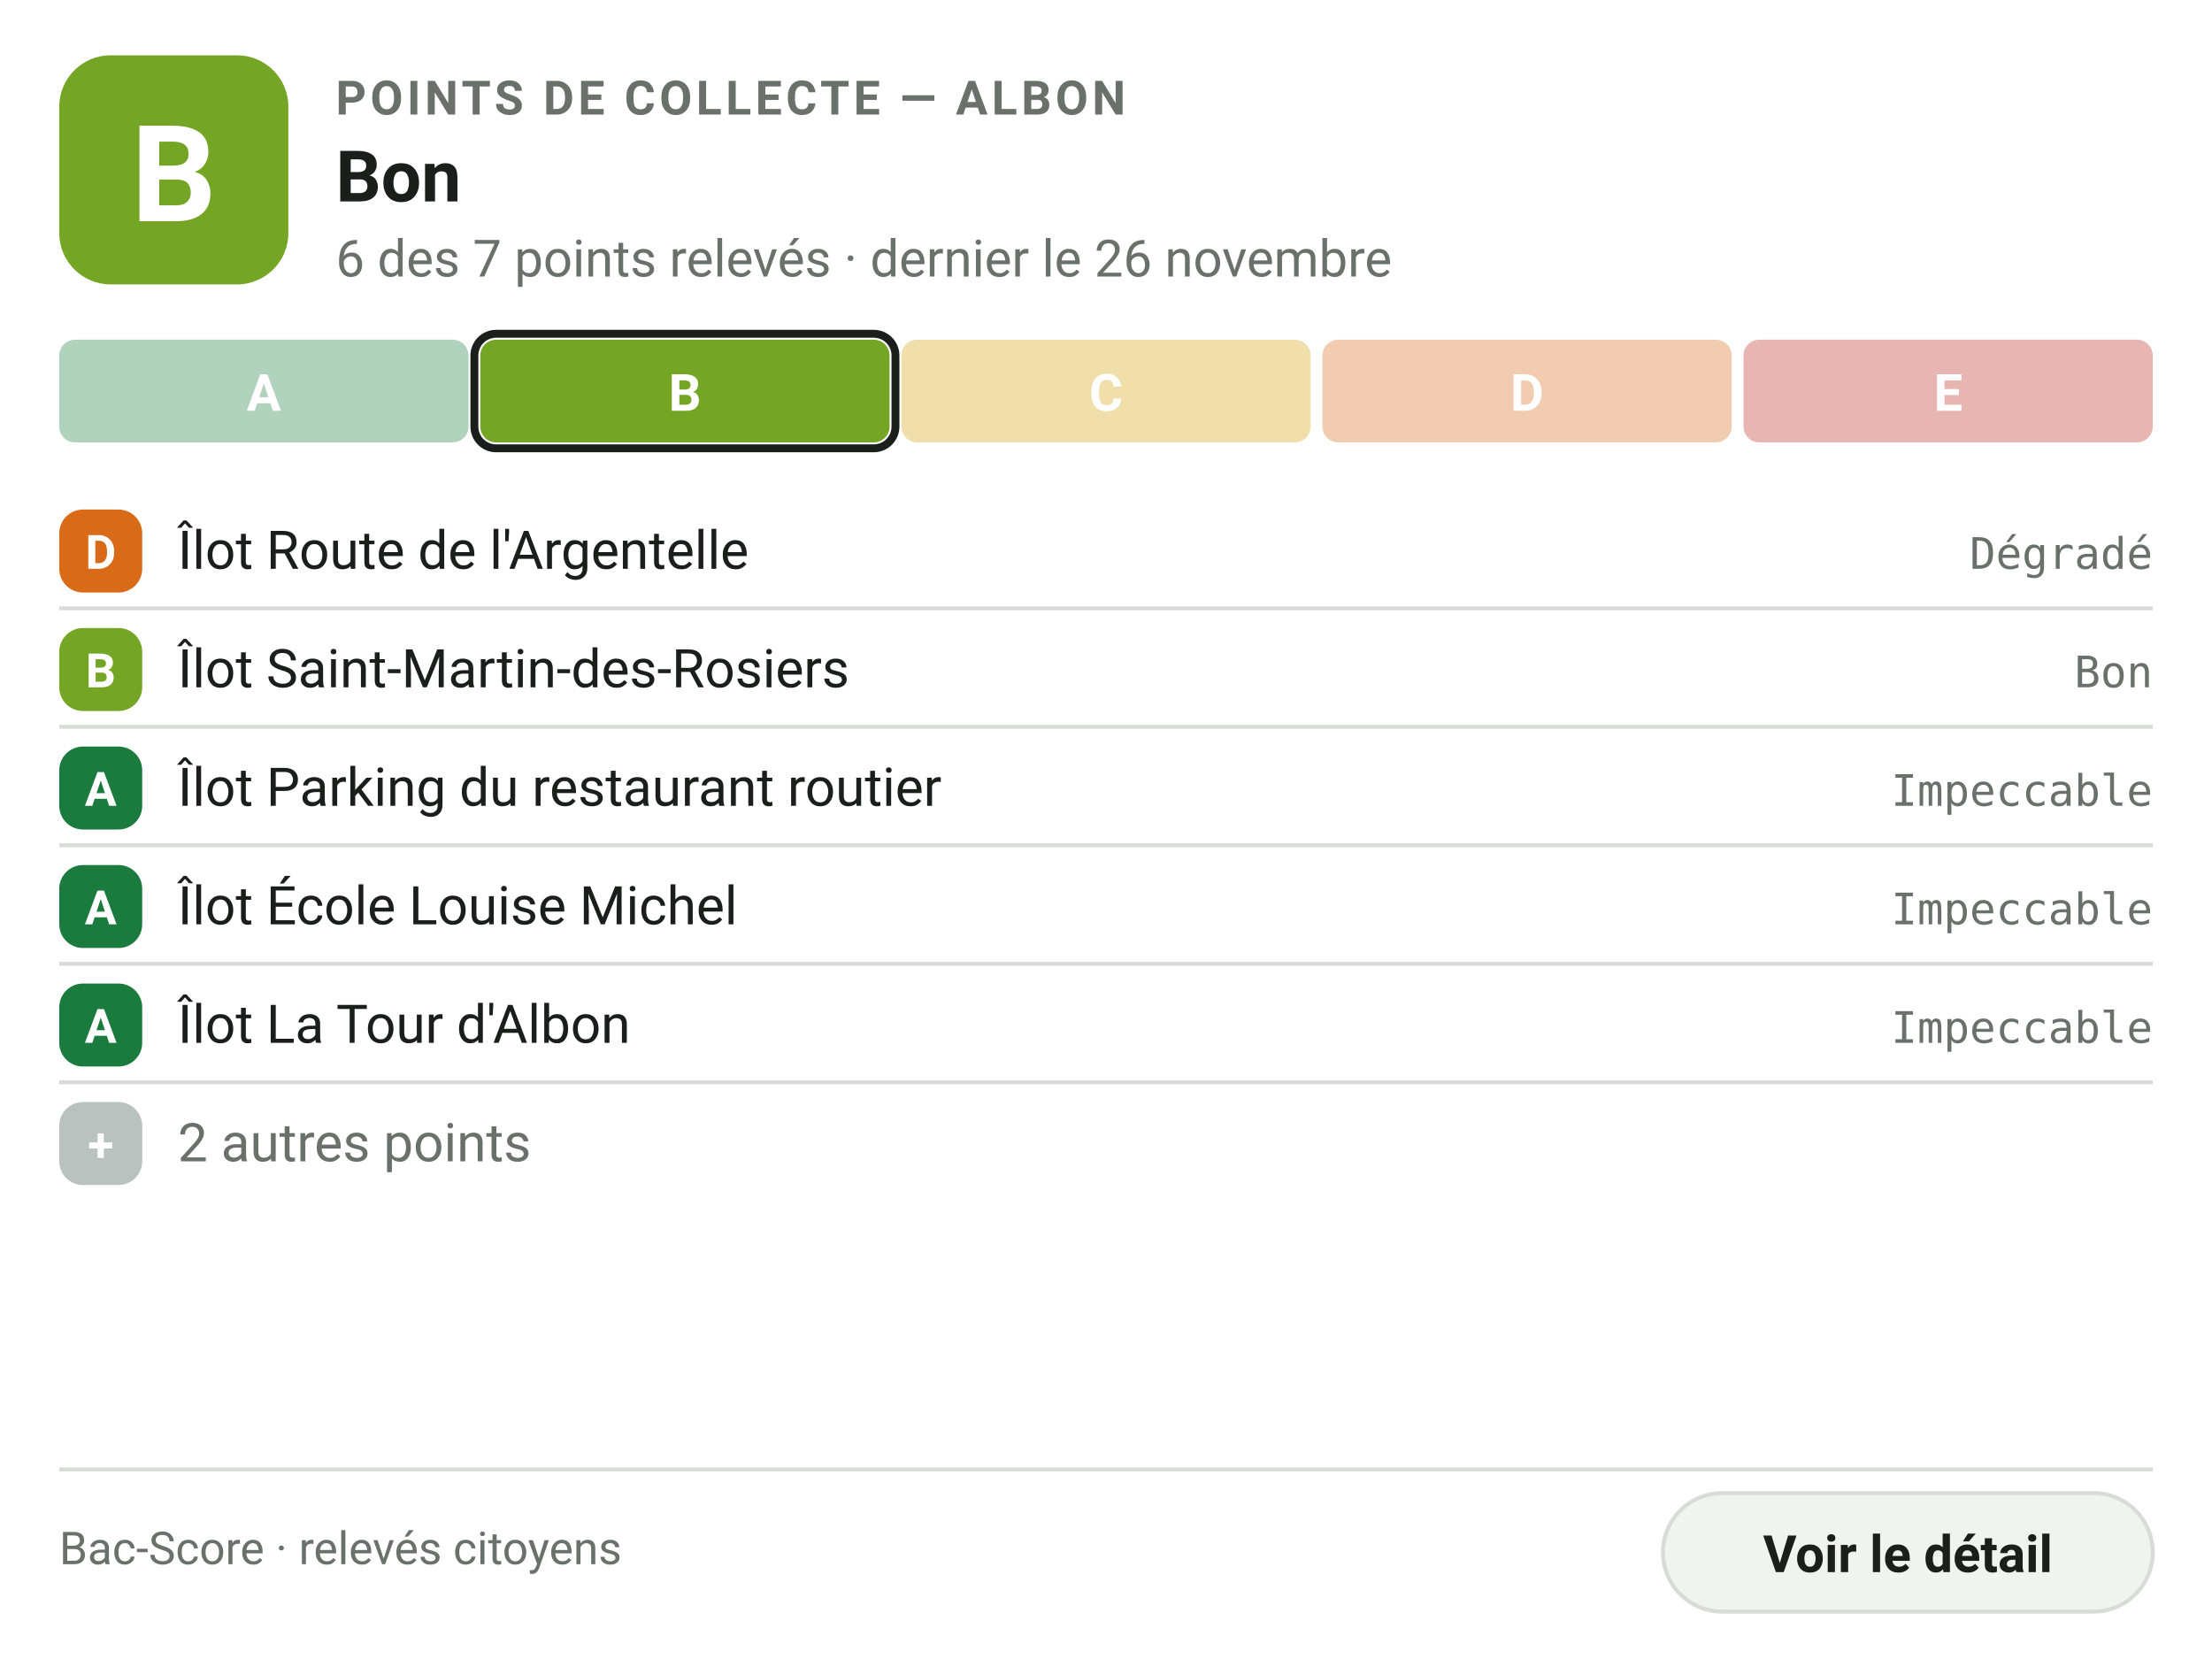
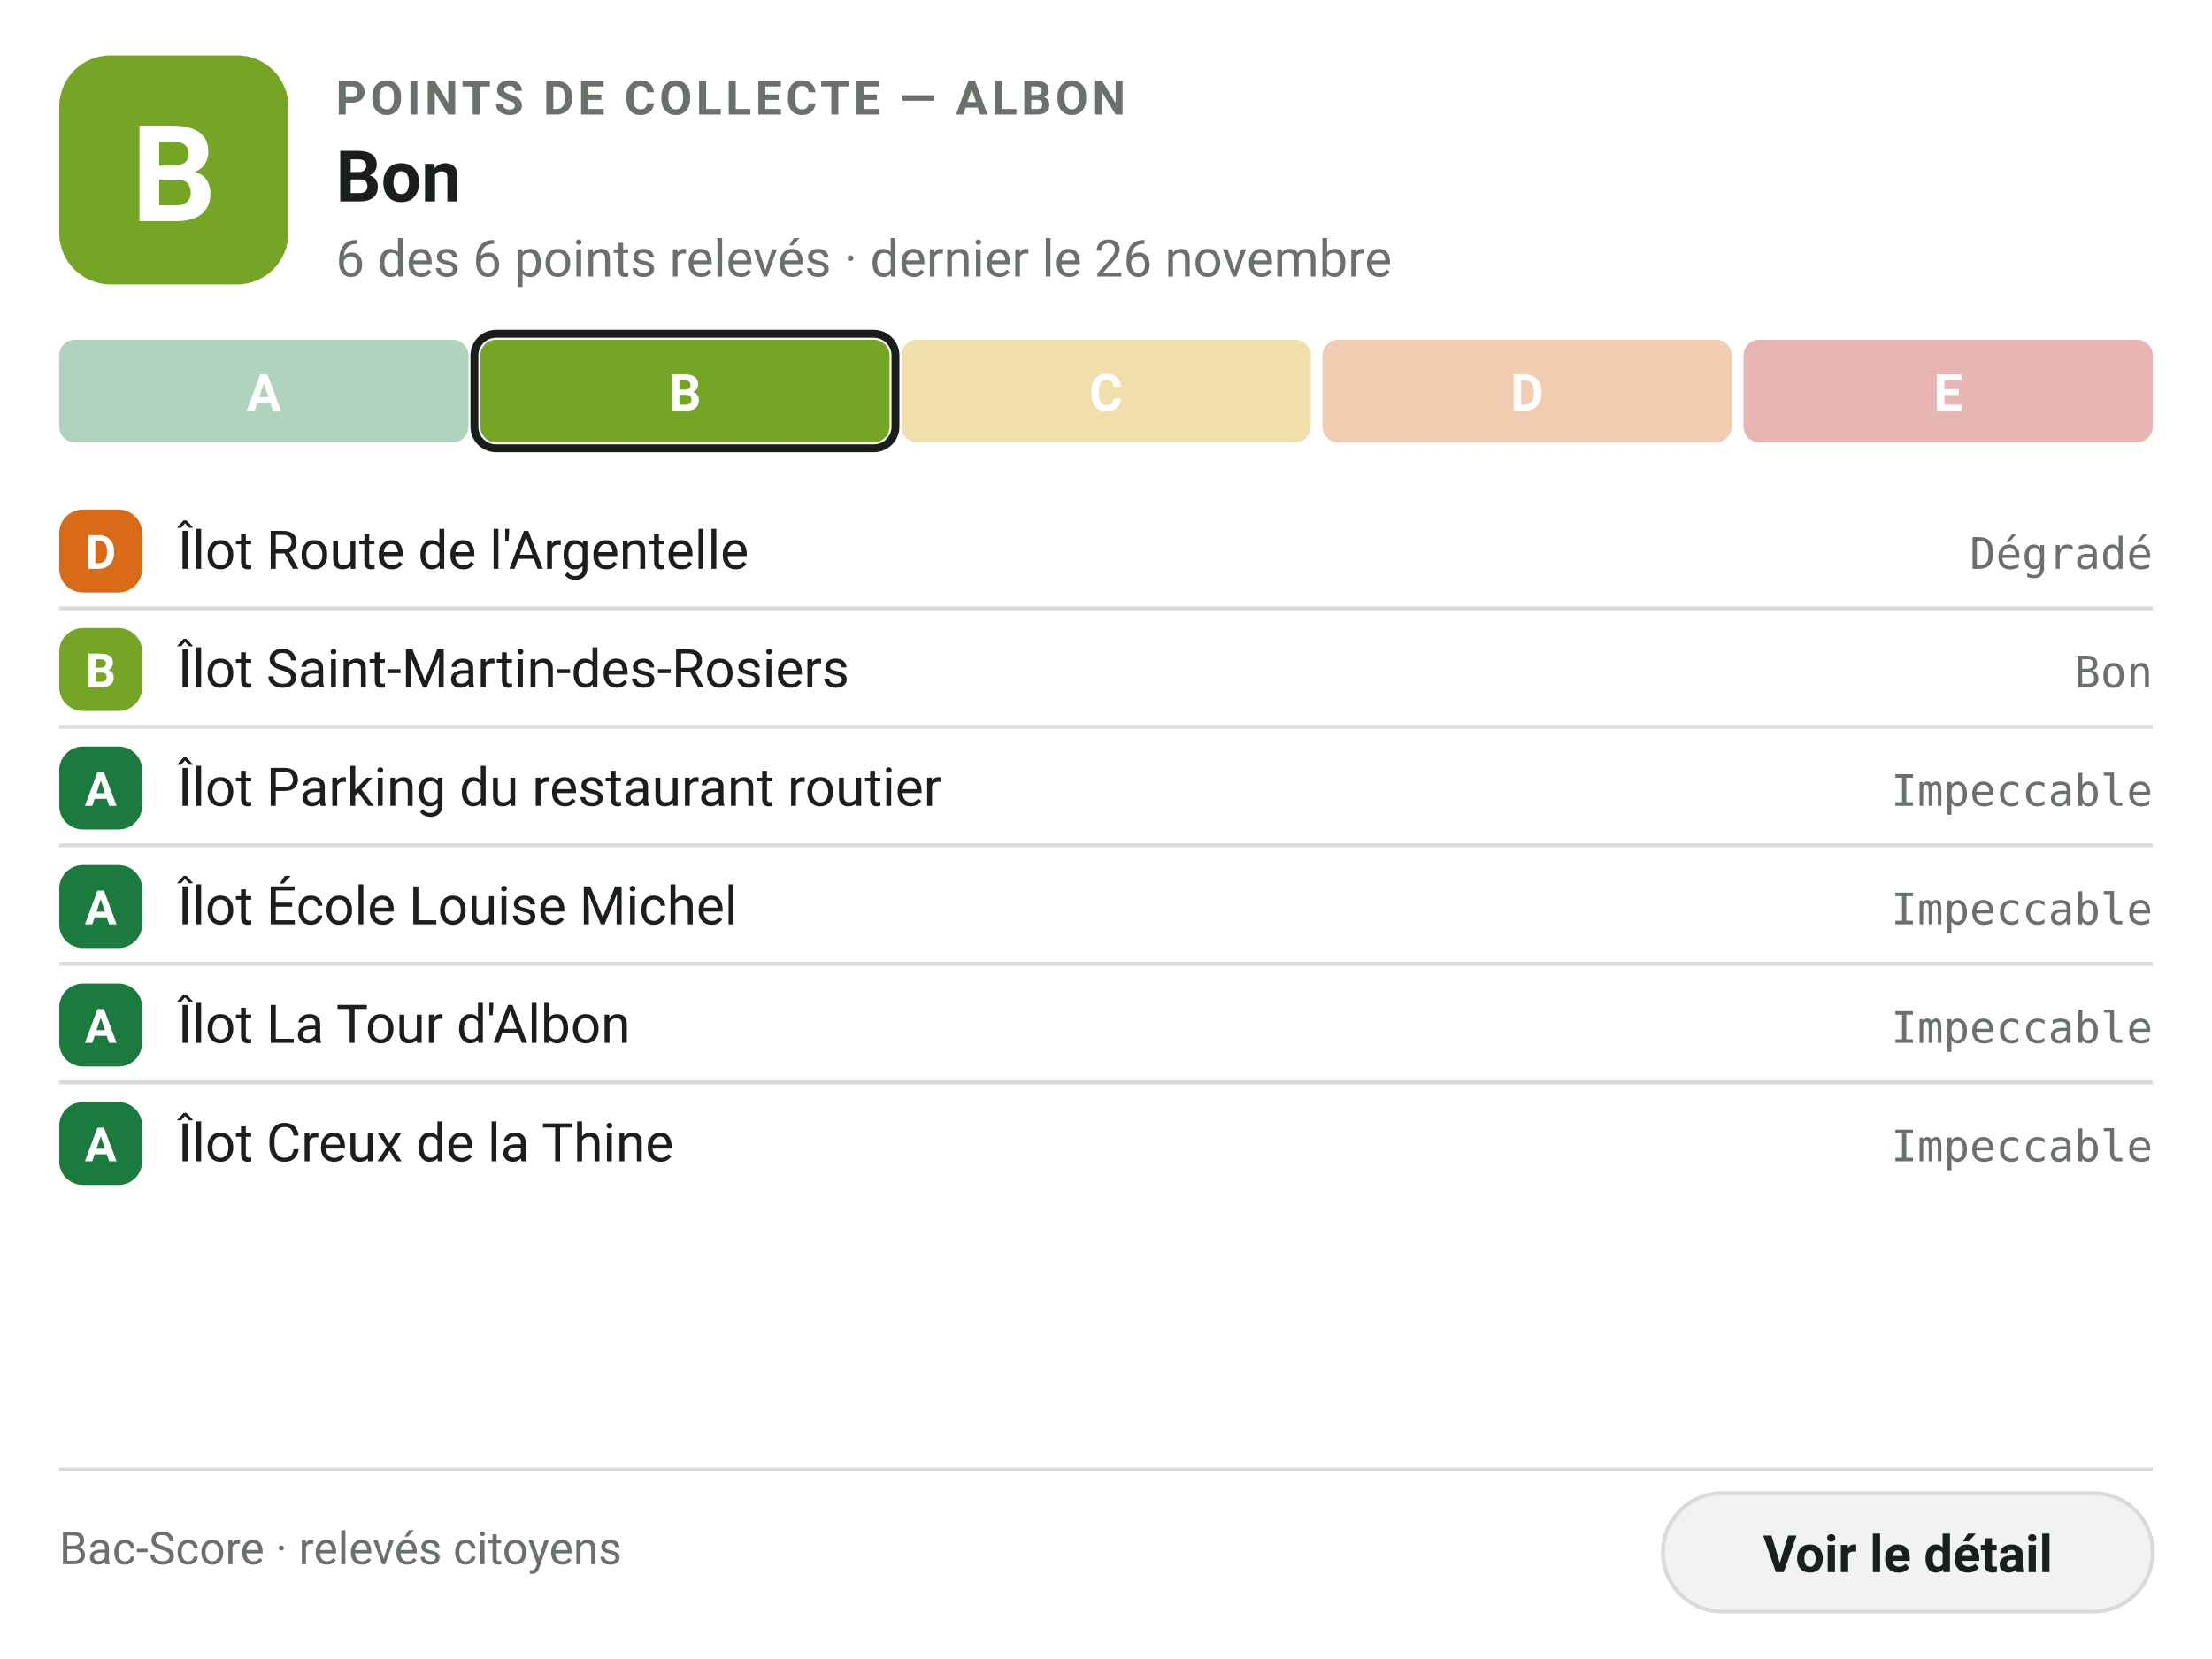
<svg xmlns="http://www.w3.org/2000/svg" width="560" height="420" viewBox="0 0 560 420" role="img" aria-label="Propreté des points de collecte — Albon : Bac-Score B">
  <rect width="560" height="420" fill="#FFFFFF" />
  <rect x="15" y="14" width="58" height="58" rx="13" fill="#74a524" />
  <text x="44" y="56" text-anchor="middle" font-family="Barlow, system-ui, -apple-system, 'Segoe UI', Roboto, sans-serif" font-size="34" font-weight="600" fill="#fff">B</text>
  <text x="85" y="29" font-family="Barlow, system-ui, -apple-system, 'Segoe UI', Roboto, sans-serif" font-size="12" font-weight="600" letter-spacing="1" fill="#6A716B">POINTS DE COLLECTE — ALBON</text>
  <text x="85" y="51" font-family="Barlow, system-ui, -apple-system, 'Segoe UI', Roboto, sans-serif" font-size="18" font-weight="600" fill="#1A1F1C">Bon</text>
-   <text x="85" y="70" font-family="Barlow, system-ui, -apple-system, 'Segoe UI', Roboto, sans-serif" font-size="13" fill="#6A716B">6 des 7 points relevés · dernier le 26 novembre</text>
+   <text x="85" y="70" font-family="Barlow, system-ui, -apple-system, 'Segoe UI', Roboto, sans-serif" font-size="13" fill="#6A716B">6 des 6 points relevés · dernier le 26 novembre</text>
  <rect x="15.0" y="86" width="103.6" height="26" rx="4" fill="#1b7a3e" opacity="0.34" />
  <text x="66.8" y="104" text-anchor="middle" font-family="Barlow, system-ui, -apple-system, 'Segoe UI', Roboto, sans-serif" font-size="13" font-weight="600" fill="#fff">A</text>
  <rect x="121.6" y="86" width="103.6" height="26" rx="4" fill="#74a524" />
  <rect x="120.1" y="84.5" width="106.6" height="29" rx="5.5" fill="none" stroke="#1A1F1C" stroke-width="2" />
  <text x="173.4" y="104" text-anchor="middle" font-family="Barlow, system-ui, -apple-system, 'Segoe UI', Roboto, sans-serif" font-size="13" font-weight="600" fill="#fff">B</text>
  <rect x="228.2" y="86" width="103.6" height="26" rx="4" fill="#d7a208" opacity="0.34" />
  <text x="280.0" y="104" text-anchor="middle" font-family="Barlow, system-ui, -apple-system, 'Segoe UI', Roboto, sans-serif" font-size="13" font-weight="600" fill="#fff">C</text>
  <rect x="334.8" y="86" width="103.6" height="26" rx="4" fill="#d96a18" opacity="0.34" />
  <text x="386.6" y="104" text-anchor="middle" font-family="Barlow, system-ui, -apple-system, 'Segoe UI', Roboto, sans-serif" font-size="13" font-weight="600" fill="#fff">D</text>
  <rect x="441.4" y="86" width="103.6" height="26" rx="4" fill="#bd2a1d" opacity="0.34" />
  <text x="493.2" y="104" text-anchor="middle" font-family="Barlow, system-ui, -apple-system, 'Segoe UI', Roboto, sans-serif" font-size="13" font-weight="600" fill="#fff">E</text>
  <rect x="15" y="129" width="21" height="21" rx="6" fill="#d96a18" />
  <text x="25.5" y="144" text-anchor="middle" font-family="Barlow, system-ui, -apple-system, 'Segoe UI', Roboto, sans-serif" font-size="12" font-weight="600" fill="#fff">D</text>
  <text x="45" y="144" font-family="Barlow, system-ui, -apple-system, 'Segoe UI', Roboto, sans-serif" font-size="13.5" fill="#1A1F1C">Îlot Route de l'Argentelle</text>
  <text x="545" y="144" text-anchor="end" font-family="'IBM Plex Mono', ui-monospace, SFMono-Regular, Menlo, monospace" font-size="11" fill="#6A716B">Dégradé</text>
  <line x1="15" y1="154" x2="545" y2="154" stroke="#D8DCD7" stroke-width="1" />
  <rect x="15" y="159" width="21" height="21" rx="6" fill="#74a524" />
  <text x="25.5" y="174" text-anchor="middle" font-family="Barlow, system-ui, -apple-system, 'Segoe UI', Roboto, sans-serif" font-size="12" font-weight="600" fill="#fff">B</text>
  <text x="45" y="174" font-family="Barlow, system-ui, -apple-system, 'Segoe UI', Roboto, sans-serif" font-size="13.5" fill="#1A1F1C">Îlot Saint-Martin-des-Rosiers</text>
  <text x="545" y="174" text-anchor="end" font-family="'IBM Plex Mono', ui-monospace, SFMono-Regular, Menlo, monospace" font-size="11" fill="#6A716B">Bon</text>
  <line x1="15" y1="184" x2="545" y2="184" stroke="#D8DCD7" stroke-width="1" />
  <rect x="15" y="189" width="21" height="21" rx="6" fill="#1b7a3e" />
  <text x="25.5" y="204" text-anchor="middle" font-family="Barlow, system-ui, -apple-system, 'Segoe UI', Roboto, sans-serif" font-size="12" font-weight="600" fill="#fff">A</text>
  <text x="45" y="204" font-family="Barlow, system-ui, -apple-system, 'Segoe UI', Roboto, sans-serif" font-size="13.5" fill="#1A1F1C">Îlot Parking du restaurant routier</text>
  <text x="545" y="204" text-anchor="end" font-family="'IBM Plex Mono', ui-monospace, SFMono-Regular, Menlo, monospace" font-size="11" fill="#6A716B">Impeccable</text>
  <line x1="15" y1="214" x2="545" y2="214" stroke="#D8DCD7" stroke-width="1" />
  <rect x="15" y="219" width="21" height="21" rx="6" fill="#1b7a3e" />
  <text x="25.5" y="234" text-anchor="middle" font-family="Barlow, system-ui, -apple-system, 'Segoe UI', Roboto, sans-serif" font-size="12" font-weight="600" fill="#fff">A</text>
  <text x="45" y="234" font-family="Barlow, system-ui, -apple-system, 'Segoe UI', Roboto, sans-serif" font-size="13.5" fill="#1A1F1C">Îlot École Louise Michel</text>
  <text x="545" y="234" text-anchor="end" font-family="'IBM Plex Mono', ui-monospace, SFMono-Regular, Menlo, monospace" font-size="11" fill="#6A716B">Impeccable</text>
  <line x1="15" y1="244" x2="545" y2="244" stroke="#D8DCD7" stroke-width="1" />
  <rect x="15" y="249" width="21" height="21" rx="6" fill="#1b7a3e" />
  <text x="25.5" y="264" text-anchor="middle" font-family="Barlow, system-ui, -apple-system, 'Segoe UI', Roboto, sans-serif" font-size="12" font-weight="600" fill="#fff">A</text>
  <text x="45" y="264" font-family="Barlow, system-ui, -apple-system, 'Segoe UI', Roboto, sans-serif" font-size="13.5" fill="#1A1F1C">Îlot La Tour d'Albon</text>
  <text x="545" y="264" text-anchor="end" font-family="'IBM Plex Mono', ui-monospace, SFMono-Regular, Menlo, monospace" font-size="11" fill="#6A716B">Impeccable</text>
  <line x1="15" y1="274" x2="545" y2="274" stroke="#D8DCD7" stroke-width="1" />
-   <rect x="15" y="279" width="21" height="21" rx="6" fill="#b9c2bf" />
-   <text x="25.5" y="294" text-anchor="middle" font-family="Barlow, system-ui, -apple-system, 'Segoe UI', Roboto, sans-serif" font-size="12" font-weight="600" fill="#fff">+</text>
-   <text x="45" y="294" font-family="Barlow, system-ui, -apple-system, 'Segoe UI', Roboto, sans-serif" font-size="13.5" fill="#6A716B">2 autres points</text>
+   <rect x="15" y="279" width="21" height="21" rx="6" fill="#1b7a3e" />
+   <text x="25.5" y="294" text-anchor="middle" font-family="Barlow, system-ui, -apple-system, 'Segoe UI', Roboto, sans-serif" font-size="12" font-weight="600" fill="#fff">A</text>
+   <text x="45" y="294" font-family="Barlow, system-ui, -apple-system, 'Segoe UI', Roboto, sans-serif" font-size="13.5" fill="#1A1F1C">Îlot Creux de la Thine</text>
+   <text x="545" y="294" text-anchor="end" font-family="'IBM Plex Mono', ui-monospace, SFMono-Regular, Menlo, monospace" font-size="11" fill="#6A716B">Impeccable</text>
  <line x1="15" y1="372" x2="545" y2="372" stroke="#D8DCD7" stroke-width="1" />
  <text x="15" y="396" font-family="Barlow, system-ui, -apple-system, 'Segoe UI', Roboto, sans-serif" font-size="11.5" fill="#6A716B">Bac-Score · relevés citoyens</text>
  <rect x="421" y="378" width="124" height="30" rx="15" fill="#F1F3F0" stroke="#D8DCD7" />
  <text x="483" y="398" text-anchor="middle" font-family="Barlow, system-ui, -apple-system, 'Segoe UI', Roboto, sans-serif" font-size="13" font-weight="600" fill="#1A1F1C">Voir le détail</text>
</svg>
